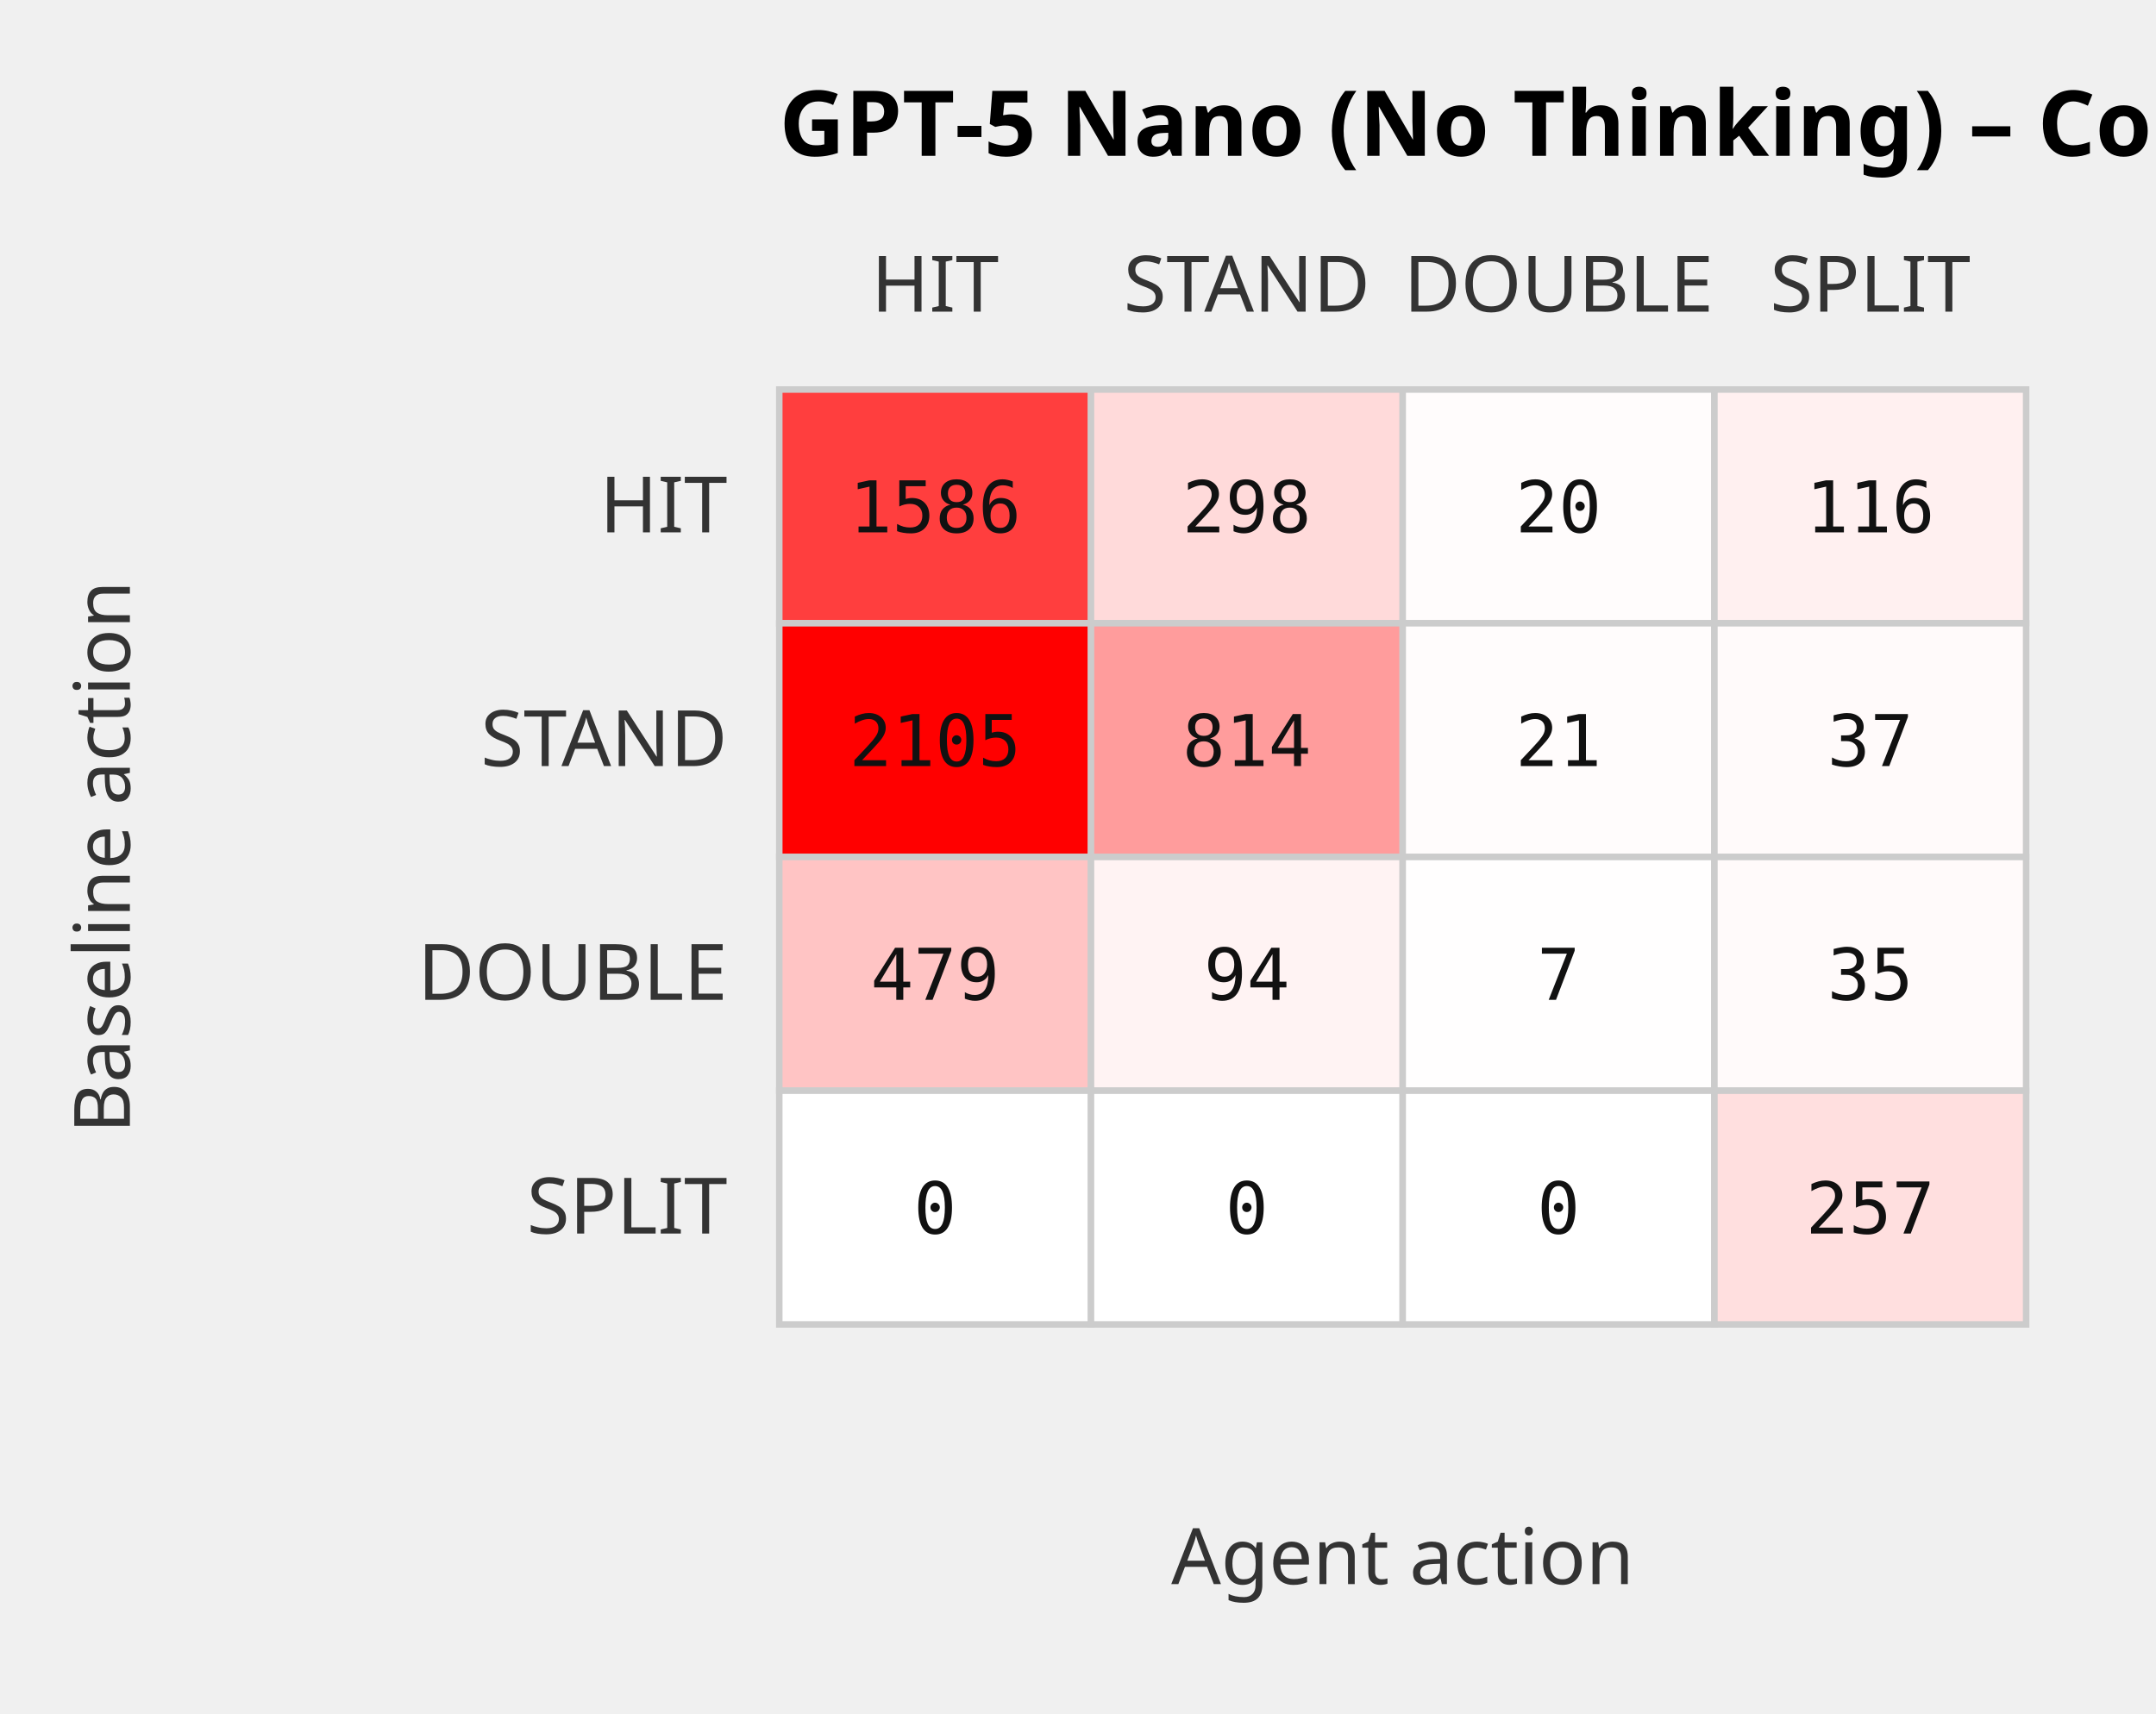
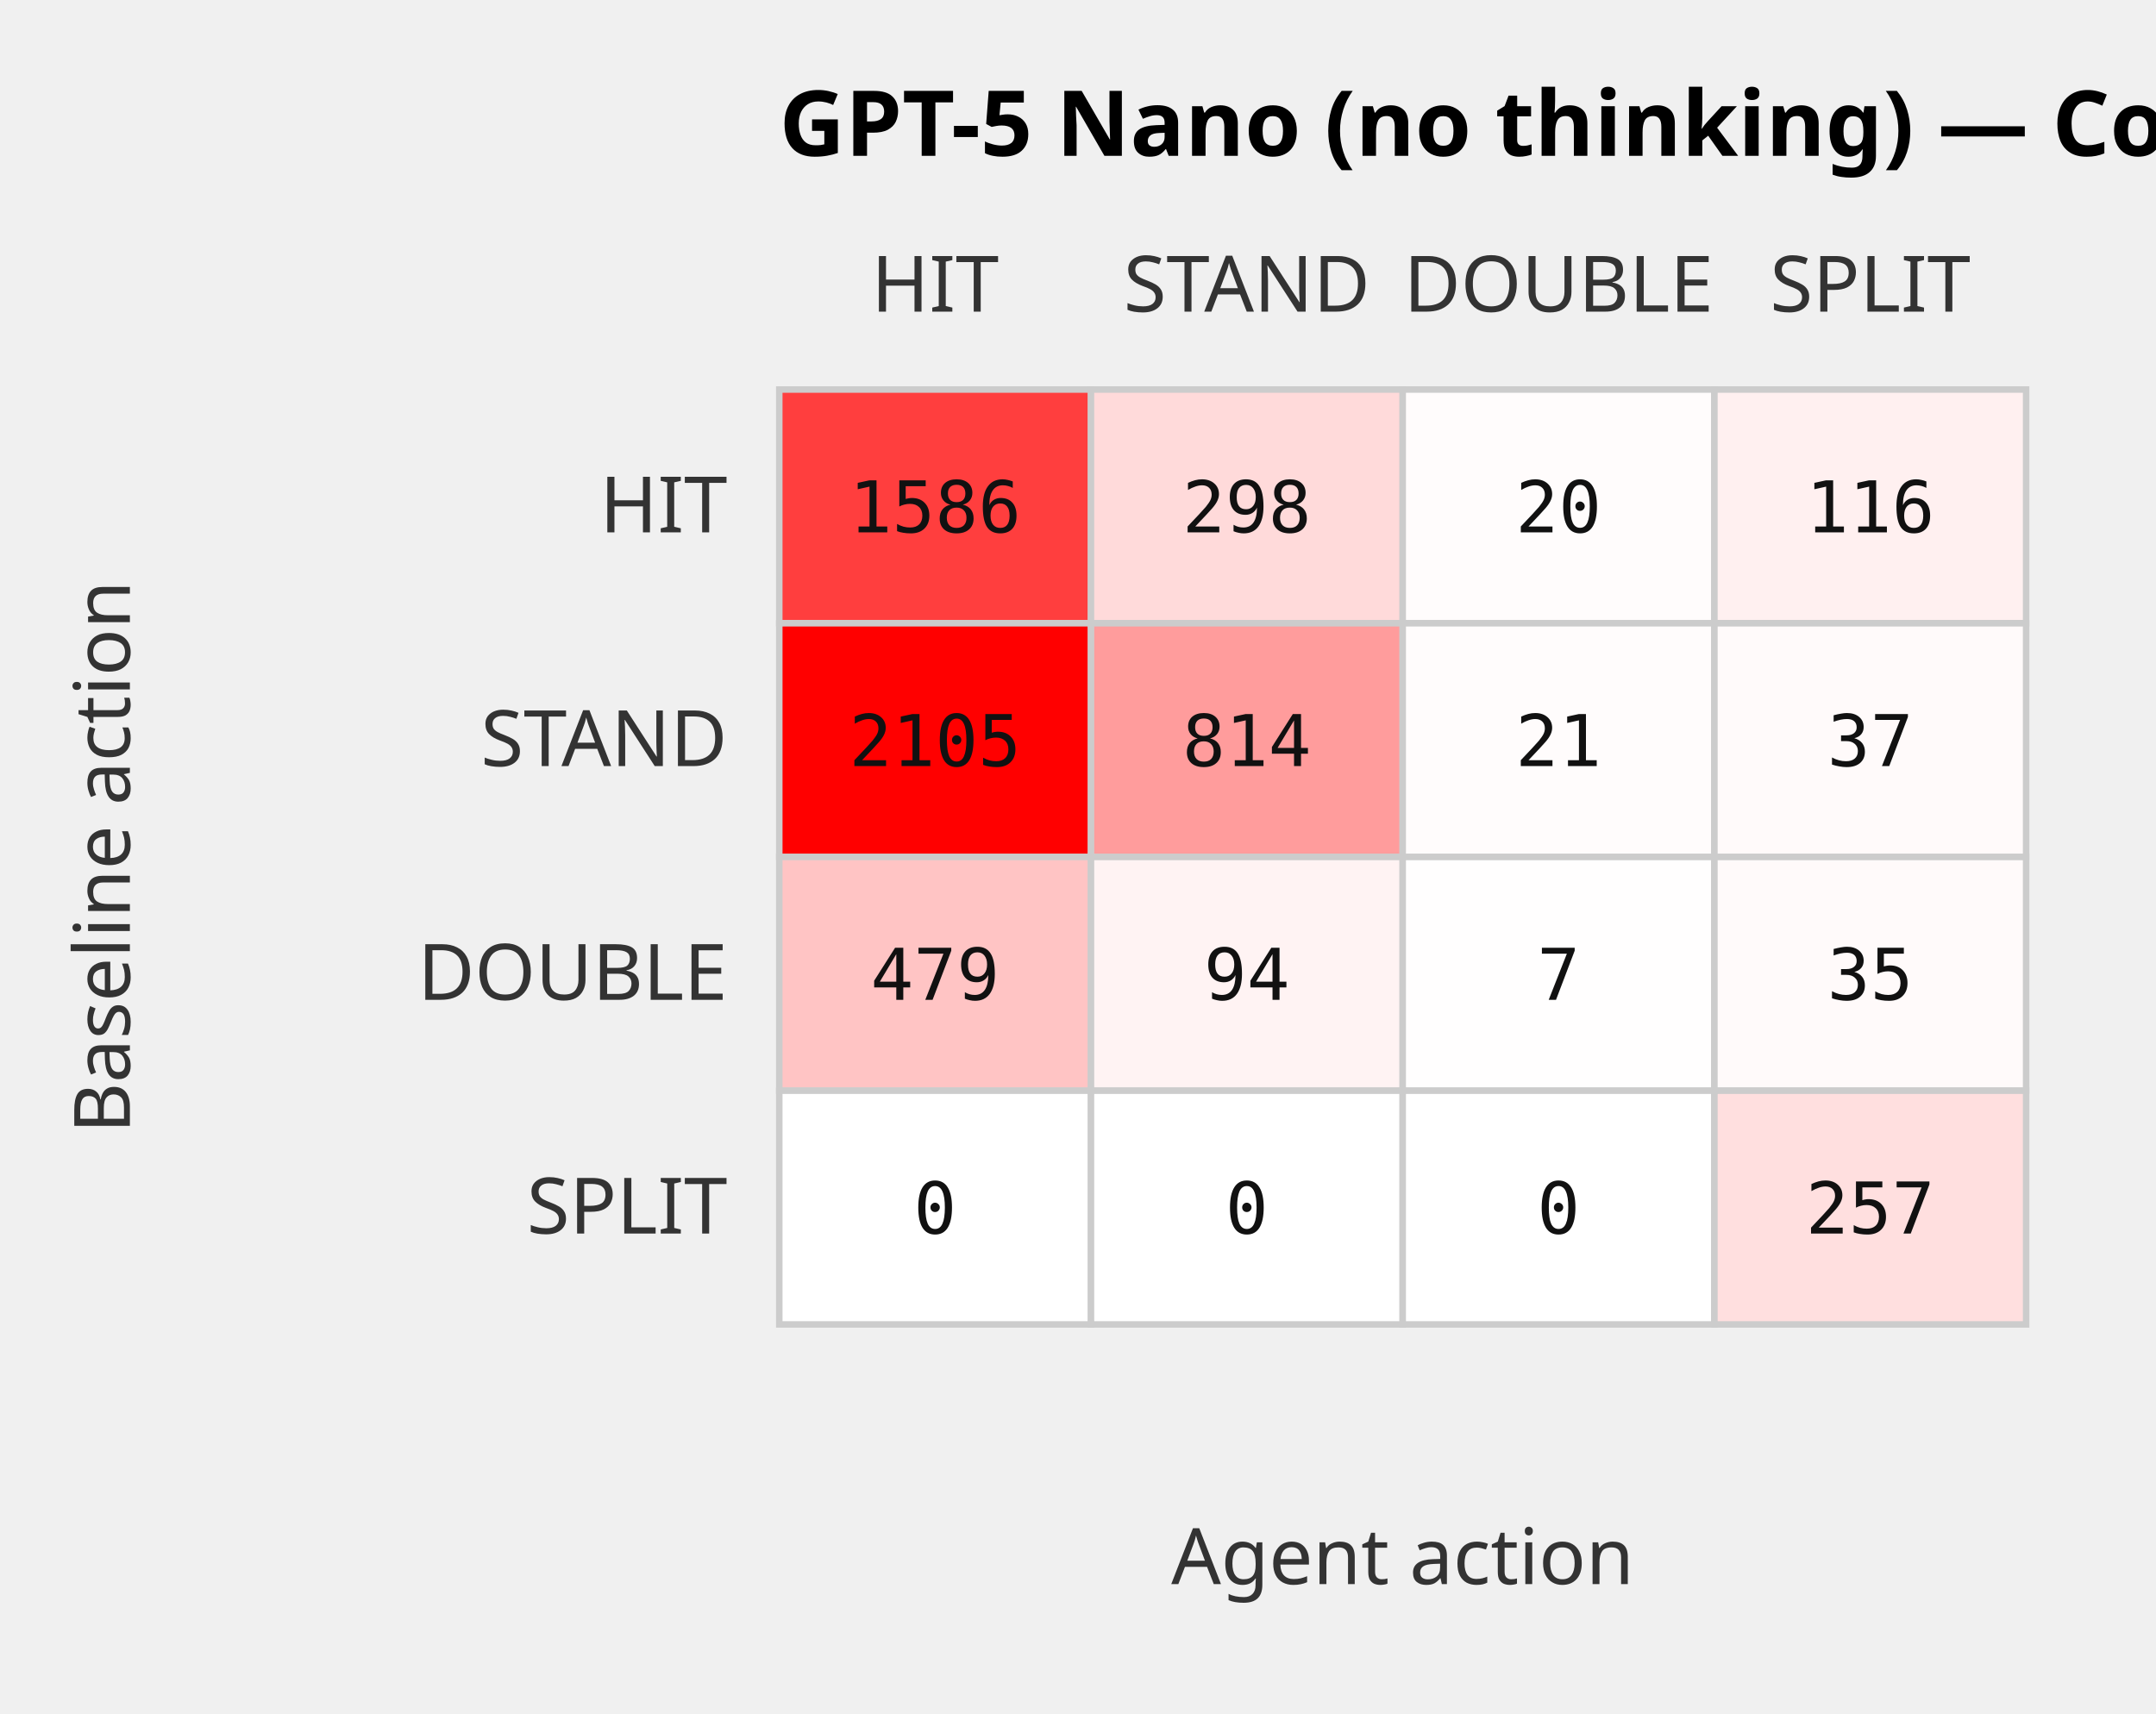
<svg xmlns="http://www.w3.org/2000/svg" width="332" height="264" viewBox="0 0 332 264">
  <style> .lbl{font: 12px sans-serif; fill:#333} .title{font: 14px sans-serif; font-weight:600} .val{font: 11px monospace; fill:#111} </style>
-   <text class="title" x="120" y="24">GPT‑5 Nano (No Thinking) – Confusion Matrix</text>
+   <text class="title" x="120" y="24">GPT-5 Nano (no thinking) — Confusion (policy-grid)</text>
  <text class="lbl" x="144.0" y="48" text-anchor="middle">HIT</text>
  <text class="lbl" x="192.0" y="48" text-anchor="middle">STAND</text>
  <text class="lbl" x="240.0" y="48" text-anchor="middle">DOUBLE</text>
  <text class="lbl" x="288.0" y="48" text-anchor="middle">SPLIT</text>
  <text class="lbl" x="112" y="82.0" text-anchor="end">HIT</text>
  <text class="lbl" x="112" y="118.0" text-anchor="end">STAND</text>
  <text class="lbl" x="112" y="154.0" text-anchor="end">DOUBLE</text>
  <text class="lbl" x="112" y="190.0" text-anchor="end">SPLIT</text>
  <rect x="120" y="60" width="48" height="36" fill="#ff3e3e" stroke="#ccc" />
  <text class="val" x="144.0" y="82.0" text-anchor="middle">1586</text>
  <rect x="168" y="60" width="48" height="36" fill="#ffdada" stroke="#ccc" />
  <text class="val" x="192.0" y="82.0" text-anchor="middle">298</text>
  <rect x="216" y="60" width="48" height="36" fill="#fffcfc" stroke="#ccc" />
  <text class="val" x="240.0" y="82.0" text-anchor="middle">20</text>
  <rect x="264" y="60" width="48" height="36" fill="#fff0f0" stroke="#ccc" />
  <text class="val" x="288.0" y="82.0" text-anchor="middle">116</text>
  <rect x="120" y="96" width="48" height="36" fill="#ff0000" stroke="#ccc" />
  <text class="val" x="144.0" y="118.0" text-anchor="middle">2105</text>
  <rect x="168" y="96" width="48" height="36" fill="#ff9c9c" stroke="#ccc" />
  <text class="val" x="192.0" y="118.0" text-anchor="middle">814</text>
  <rect x="216" y="96" width="48" height="36" fill="#fffcfc" stroke="#ccc" />
  <text class="val" x="240.0" y="118.0" text-anchor="middle">21</text>
  <rect x="264" y="96" width="48" height="36" fill="#fffafa" stroke="#ccc" />
  <text class="val" x="288.0" y="118.0" text-anchor="middle">37</text>
  <rect x="120" y="132" width="48" height="36" fill="#ffc4c4" stroke="#ccc" />
  <text class="val" x="144.0" y="154.0" text-anchor="middle">479</text>
  <rect x="168" y="132" width="48" height="36" fill="#fff3f3" stroke="#ccc" />
  <text class="val" x="192.0" y="154.0" text-anchor="middle">94</text>
  <rect x="216" y="132" width="48" height="36" fill="#fffefe" stroke="#ccc" />
  <text class="val" x="240.0" y="154.0" text-anchor="middle">7</text>
  <rect x="264" y="132" width="48" height="36" fill="#fffafa" stroke="#ccc" />
  <text class="val" x="288.0" y="154.0" text-anchor="middle">35</text>
  <rect x="120" y="168" width="48" height="36" fill="#ffffff" stroke="#ccc" />
  <text class="val" x="144.0" y="190.0" text-anchor="middle">0</text>
  <rect x="168" y="168" width="48" height="36" fill="#ffffff" stroke="#ccc" />
  <text class="val" x="192.0" y="190.0" text-anchor="middle">0</text>
  <rect x="216" y="168" width="48" height="36" fill="#ffffff" stroke="#ccc" />
  <text class="val" x="240.0" y="190.0" text-anchor="middle">0</text>
  <rect x="264" y="168" width="48" height="36" fill="#ffdfdf" stroke="#ccc" />
  <text class="val" x="288.0" y="190.0" text-anchor="middle">257</text>
  <text class="lbl" x="216.0" y="244" text-anchor="middle">Agent action</text>
  <text class="lbl" x="20" y="132.0" transform="rotate(-90,20,132.0)" text-anchor="middle">Baseline action</text>
</svg>
